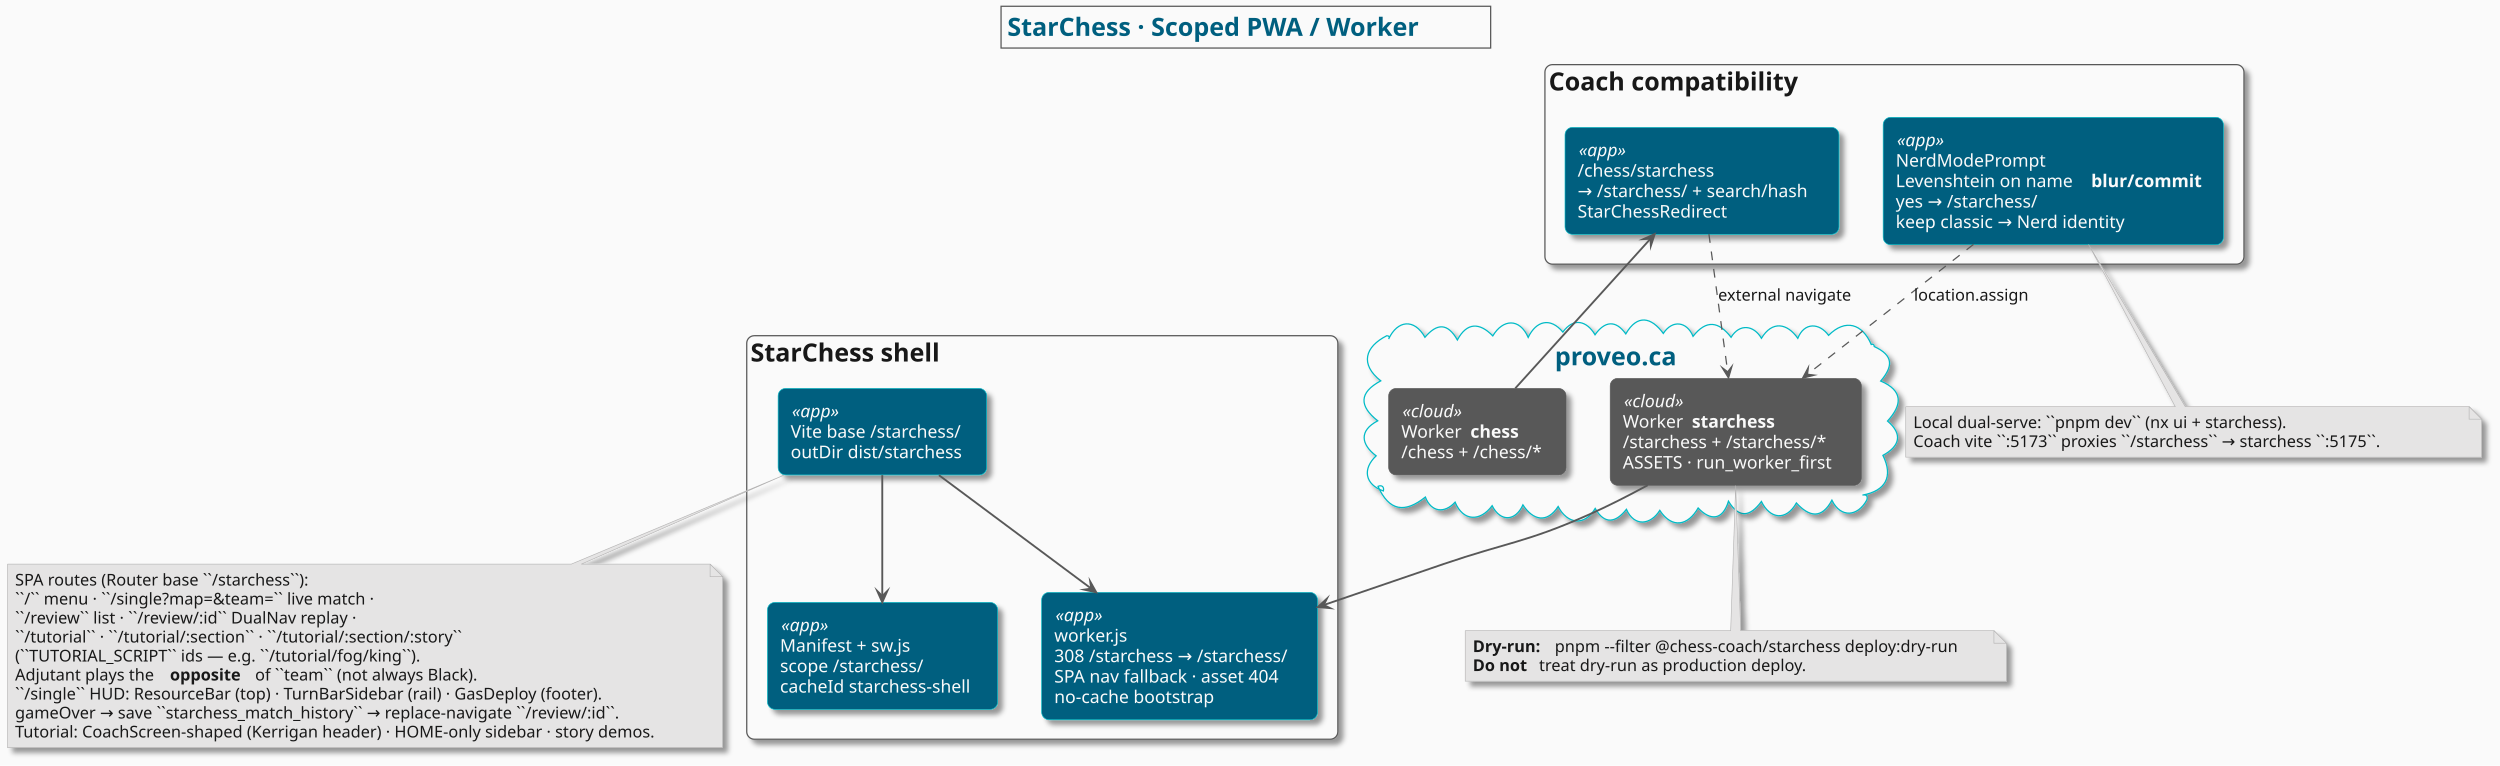
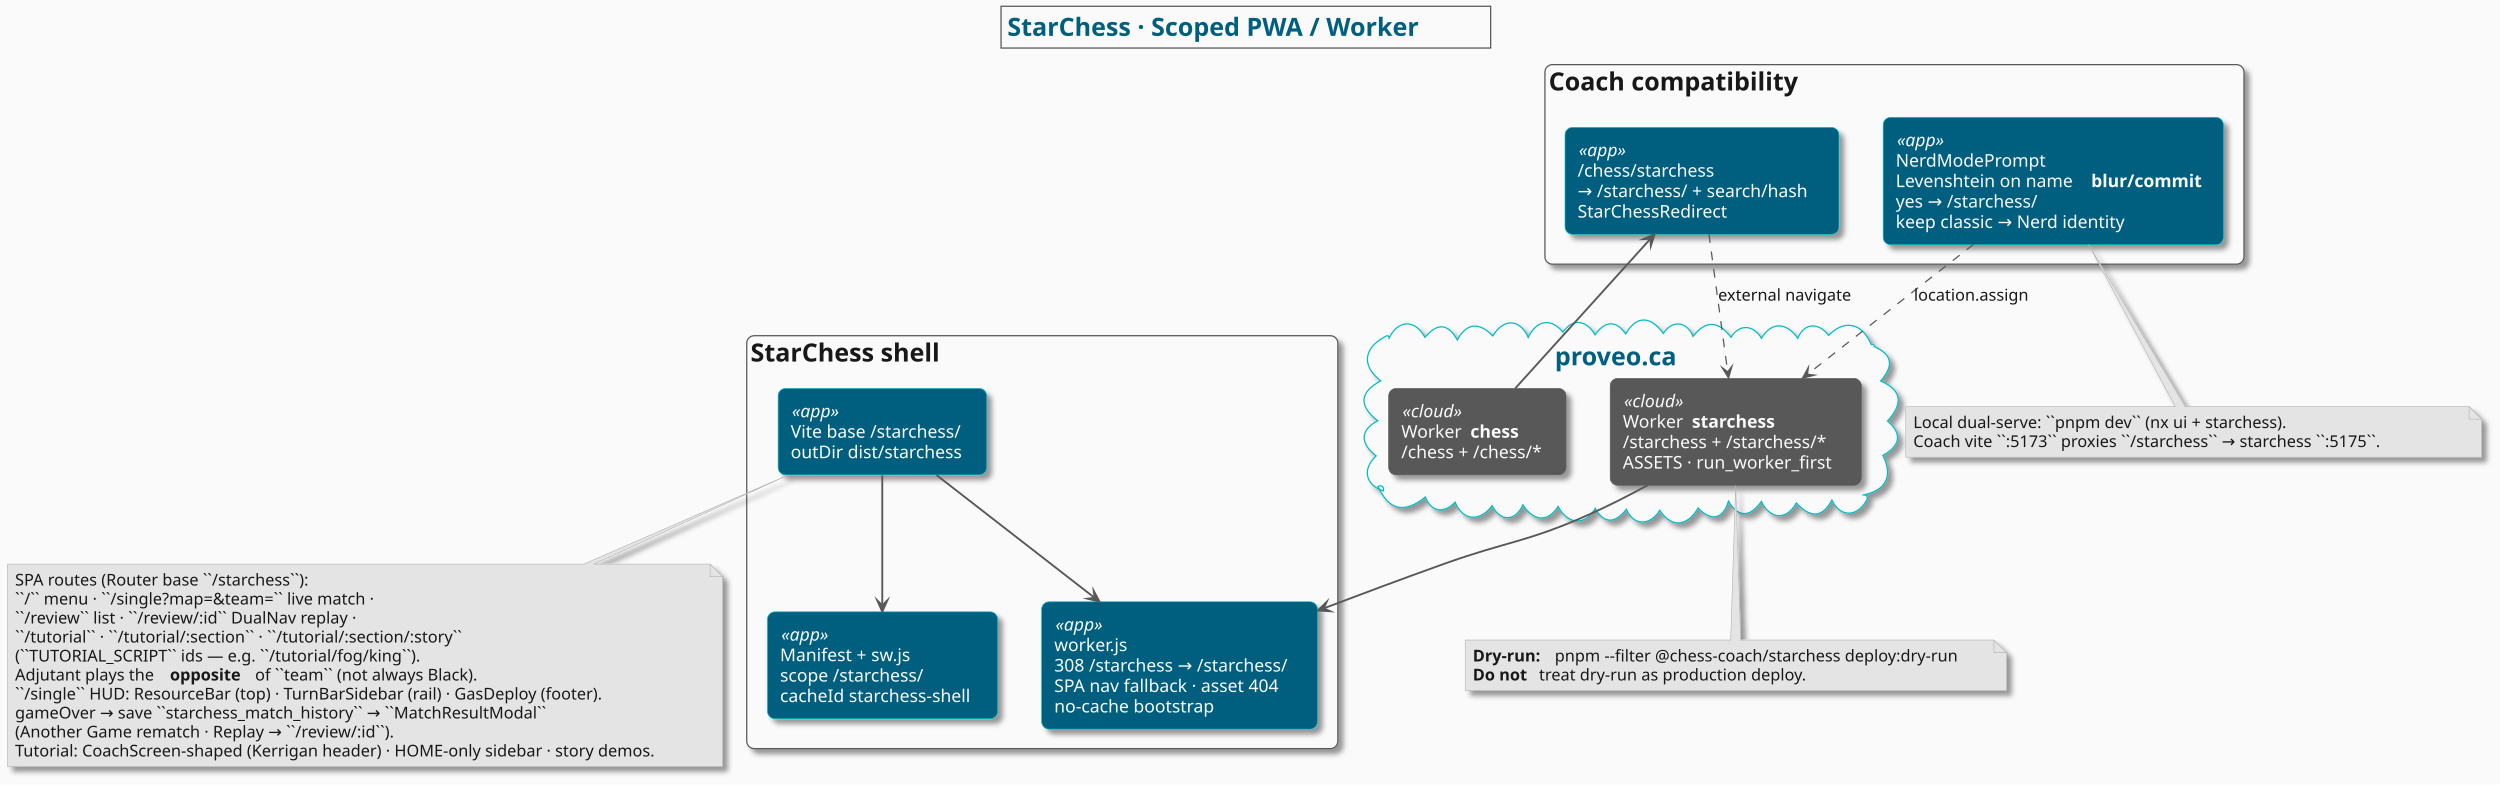
- <svg xmlns="http://www.w3.org/2000/svg" contentStyleType="text/css" data-diagram-type="DESCRIPTION" height="610px" preserveAspectRatio="none" style="width:1992px;height:610px;background:#FAFAFA;" version="1.1" viewBox="0 0 1992 610" width="1992px" zoomAndPan="magnify">
+ <svg xmlns="http://www.w3.org/2000/svg" contentStyleType="text/css" data-diagram-type="DESCRIPTION" height="625px" preserveAspectRatio="none" style="width:1992px;height:625px;background:#FAFAFA;" version="1.1" viewBox="0 0 1992 625" width="1992px" zoomAndPan="magnify">
  <defs>
-     <filter height="300%" id="ftf1lg73y6xt2" width="300%" x="-1" y="-1">
+     <filter height="300%" id="f1nk57b2tdf92p" width="300%" x="-1" y="-1">
      <feGaussianBlur result="blurOut" stdDeviation="2" />
      <feColorMatrix in="blurOut" result="blurOut2" type="matrix" values="0 0 0 0 0 0 0 0 0 0 0 0 0 0 0 0 0 0 .4 0" />
      <feOffset dx="4" dy="4" in="blurOut2" result="blurOut3" />
      <feBlend in="SourceGraphic" in2="blurOut3" mode="normal" />
    </filter>
  </defs>
  <g>
-     <rect fill="#FAFAFA" height="610" style="stroke:none;stroke-width:1;" width="1992" x="0" y="0" />
+     <rect fill="#FAFAFA" height="625" style="stroke:none;stroke-width:1;" width="1992" x="0" y="0" />
    <g class="title" data-source-line="8">
      <rect fill="none" height="33.281" style="stroke:#585858;stroke-width:1;" width="390.117" x="797.638" y="5" />
      <text fill="#005F7F" font-family="sans-serif" font-size="20" font-weight="700" lengthAdjust="spacing" textLength="380.117" x="802.638" y="28.564">StarChess · Scoped PWA / Worker</text>
    </g>
    <g class="cluster" data-qualified-name="proveo.ca" data-source-line="10" id="ent0001">
-       <path d="M1106.451,270.163 C1113.483,255.042 1126.886,253.553 1135.406,268.741 C1145.159,257.292 1153.538,257.327 1161.223,270.877 C1168.865,256.649 1178.929,256.816 1189.446,267.638 C1197.56,254.099 1210.791,253.282 1217.669,268.837 C1223.962,255.744 1235.141,252.427 1245.305,264.603 C1253.768,252.717 1264.383,255.616 1270.928,266.74 C1278.482,255.979 1287.22,254.565 1295.418,266.029 C1304.628,250.142 1315.758,252.62 1325.32,265.666 C1332.516,254.592 1344.065,256.048 1349.022,267.974 C1359.621,254.535 1369.379,255.966 1379.31,268.745 C1386.12,257.606 1397.404,259.034 1403.509,269.532 C1412.073,255.399 1423.96,257.354 1432.487,269.572 C1437.615,256.587 1449.656,257.126 1457.011,267.204 C1470.465,253.669 1483.983,258.036 1491,274.498 C1492.507,273.95 1493.359,274.559 1493.41,276.143 C1508.789,283.209 1508.529,291.808 1498.539,303.611 C1516.66,311.346 1515.674,322.669 1503.969,335.486 C1516.499,346.135 1513.562,355.647 1500.3,362.836 C1508.753,379.973 1502.387,391.178 1484,394.498 C1487.217,393.847 1488.437,395.311 1487.478,398.391 C1480.453,411.427 1466.85,413.232 1459.659,398.558 C1451.457,413.852 1441.629,411.905 1431.368,400.76 C1423.276,415.174 1410.38,413.781 1403.496,399.583 C1394.664,411.591 1385.861,413.5 1377.247,399.365 C1372.745,414.2 1363.315,415.545 1353.087,404.766 C1345.025,418.805 1332.372,421.613 1322.518,406.655 C1315.32,418.209 1302.311,420.164 1295.923,405.824 C1287.585,416.3 1278.733,418.501 1271.067,405.123 C1262.341,419.779 1248.79,417.427 1241.535,403.597 C1232.394,417.435 1221.394,414.432 1213.46,402.293 C1207.486,415.484 1195.614,416.08 1188.942,402.944 C1179.582,415.51 1166.071,415.876 1159.414,400.125 C1151.014,409.302 1140.438,408.29 1135.719,396.052 C1119.383,409.104 1106.868,407.372 1098,387.498 C1101.151,386.173 1103.018,388.034 1102.283,391.202 C1087.566,386.046 1085.375,373.702 1096.516,363.218 C1084.485,354.105 1082.664,343.206 1097.765,335.307 C1082.82,323.509 1082.796,312.817 1100.177,303.468 C1083.328,290.09 1087.679,276.293 1105,267.498 C1106.793,267.523 1107.457,268.614 1106.451,270.163" fill="#FAFAFA" filter="url(#ftf1lg73y6xt2)" style="stroke:#00BAC6;stroke-width:1;" />
+       <path d="M1106.451,270.163 C1113.483,255.042 1126.886,253.553 1135.406,268.741 C1145.159,257.292 1153.538,257.327 1161.223,270.877 C1168.865,256.649 1178.929,256.816 1189.446,267.638 C1197.56,254.099 1210.791,253.282 1217.669,268.837 C1223.962,255.744 1235.141,252.427 1245.305,264.603 C1253.768,252.717 1264.383,255.616 1270.928,266.74 C1278.482,255.979 1287.22,254.565 1295.418,266.029 C1304.628,250.142 1315.758,252.62 1325.32,265.666 C1332.516,254.592 1344.065,256.048 1349.022,267.974 C1359.621,254.535 1369.379,255.966 1379.31,268.745 C1386.12,257.606 1397.404,259.034 1403.509,269.532 C1412.073,255.399 1423.96,257.354 1432.487,269.572 C1437.615,256.587 1449.656,257.126 1457.011,267.204 C1470.465,253.669 1483.983,258.036 1491,274.498 C1492.507,273.95 1493.359,274.559 1493.41,276.143 C1508.789,283.209 1508.529,291.808 1498.539,303.611 C1516.66,311.346 1515.674,322.669 1503.969,335.486 C1516.499,346.135 1513.562,355.647 1500.3,362.836 C1508.753,379.973 1502.387,391.178 1484,394.498 C1487.217,393.847 1488.437,395.311 1487.478,398.391 C1480.453,411.427 1466.85,413.232 1459.659,398.558 C1451.457,413.852 1441.629,411.905 1431.368,400.76 C1423.276,415.174 1410.38,413.781 1403.496,399.583 C1394.664,411.591 1385.861,413.5 1377.247,399.365 C1372.745,414.2 1363.315,415.545 1353.087,404.766 C1345.025,418.805 1332.372,421.613 1322.518,406.655 C1315.32,418.209 1302.311,420.164 1295.923,405.824 C1287.585,416.3 1278.733,418.501 1271.067,405.123 C1262.341,419.779 1248.79,417.427 1241.535,403.597 C1232.394,417.435 1221.394,414.432 1213.46,402.293 C1207.486,415.484 1195.614,416.08 1188.942,402.944 C1179.582,415.51 1166.071,415.876 1159.414,400.125 C1151.014,409.302 1140.438,408.29 1135.719,396.052 C1119.383,409.104 1106.868,407.372 1098,387.498 C1101.151,386.173 1103.018,388.034 1102.283,391.202 C1087.566,386.046 1085.375,373.702 1096.516,363.218 C1084.485,354.105 1082.664,343.206 1097.765,335.307 C1082.82,323.509 1082.796,312.817 1100.177,303.468 C1083.328,290.09 1087.679,276.293 1105,267.498 C1106.793,267.523 1107.457,268.614 1106.451,270.163" fill="#FAFAFA" filter="url(#f1nk57b2tdf92p)" style="stroke:#00BAC6;stroke-width:1;" />
      <text fill="#005F7F" font-family="sans-serif" font-size="20" font-weight="700" lengthAdjust="spacing" textLength="111.211" x="1238.895" y="291.062">proveo.ca</text>
    </g>
    <g class="cluster" data-qualified-name="StarChess shell" data-source-line="15" id="ent0004">
-       <rect fill="#FAFAFA" filter="url(#ftf1lg73y6xt2)" height="321.5" rx="6" ry="6" style="stroke:#585858;stroke-width:1;" width="471" x="595" y="267.498" />
+       <rect fill="#FAFAFA" filter="url(#f1nk57b2tdf92p)" height="329" rx="6" ry="6" style="stroke:#585858;stroke-width:1;" width="471" x="595" y="267.498" />
      <text fill="#181818" font-family="sans-serif" font-size="20" font-weight="700" lengthAdjust="spacing" textLength="173.994" x="598" y="288.062">StarChess shell</text>
    </g>
    <g class="cluster" data-qualified-name="Coach compatibility" data-source-line="21" id="ent0008">
-       <rect fill="#FAFAFA" filter="url(#ftf1lg73y6xt2)" height="159" rx="6" ry="6" style="stroke:#585858;stroke-width:1;" width="557" x="1231" y="51.498" />
+       <rect fill="#FAFAFA" filter="url(#f1nk57b2tdf92p)" height="159" rx="6" ry="6" style="stroke:#585858;stroke-width:1;" width="557" x="1231" y="51.498" />
      <text fill="#181818" font-family="sans-serif" font-size="20" font-weight="700" lengthAdjust="spacing" textLength="223.115" x="1234" y="72.062">Coach compatibility</text>
    </g>
    <g class="entity" data-qualified-name="proveo.ca.W" data-source-line="11" id="ent0002">
-       <rect fill="#585858" filter="url(#ftf1lg73y6xt2)" height="85.188" rx="6" ry="6" style="stroke:#585858;stroke-width:0.5;" width="200.093" x="1283" y="301.498" />
+       <rect fill="#585858" filter="url(#f1nk57b2tdf92p)" height="85.188" rx="6" ry="6" style="stroke:#585858;stroke-width:0.5;" width="200.093" x="1283" y="301.498" />
      <text fill="#FAFAFA" font-family="sans-serif" font-size="14" font-style="italic" lengthAdjust="spacing" textLength="55.043" x="1294" y="324.493">«cloud»</text>
      <text fill="#FAFAFA" font-family="sans-serif" font-size="14" lengthAdjust="spacing" textLength="50.641" x="1293" y="340.79">Worker</text>
      <text fill="#FAFAFA" font-family="sans-serif" font-size="14" font-weight="700" lengthAdjust="spacing" textLength="75.804" x="1348.091" y="340.79">starchess</text>
      <text fill="#FAFAFA" font-family="sans-serif" font-size="14" lengthAdjust="spacing" textLength="175.56" x="1293" y="357.087">/starchess + /starchess/*</text>
      <text fill="#FAFAFA" font-family="sans-serif" font-size="14" lengthAdjust="spacing" textLength="180.093" x="1293" y="373.384">ASSETS · run_worker_first</text>
    </g>
    <g class="entity" data-qualified-name="proveo.ca.C" data-source-line="12" id="ent0003">
-       <rect fill="#585858" filter="url(#ftf1lg73y6xt2)" height="68.891" rx="6" ry="6" style="stroke:#585858;stroke-width:0.5;" width="141.324" x="1106.5" y="309.498" />
+       <rect fill="#585858" filter="url(#f1nk57b2tdf92p)" height="68.891" rx="6" ry="6" style="stroke:#585858;stroke-width:0.5;" width="141.324" x="1106.5" y="309.498" />
      <text fill="#FAFAFA" font-family="sans-serif" font-size="14" font-style="italic" lengthAdjust="spacing" textLength="55.043" x="1117.5" y="332.493">«cloud»</text>
      <text fill="#FAFAFA" font-family="sans-serif" font-size="14" lengthAdjust="spacing" textLength="50.641" x="1116.5" y="348.79">Worker</text>
      <text fill="#FAFAFA" font-family="sans-serif" font-size="14" font-weight="700" lengthAdjust="spacing" textLength="44.427" x="1171.591" y="348.79">chess</text>
      <text fill="#FAFAFA" font-family="sans-serif" font-size="14" lengthAdjust="spacing" textLength="121.324" x="1116.5" y="365.087">/chess + /chess/*</text>
    </g>
    <g class="entity" data-qualified-name="StarChess shell.V" data-source-line="16" id="ent0005">
-       <rect fill="#005F7F" filter="url(#ftf1lg73y6xt2)" height="68.891" rx="6" ry="6" style="stroke:#00BAC6;stroke-width:0.5;" width="166.166" x="620" y="309.498" />
+       <rect fill="#005F7F" filter="url(#f1nk57b2tdf92p)" height="68.891" rx="6" ry="6" style="stroke:#00BAC6;stroke-width:0.5;" width="166.166" x="620" y="309.498" />
      <text fill="#FAFAFA" font-family="sans-serif" font-size="14" font-style="italic" lengthAdjust="spacing" textLength="43.483" x="631" y="332.493">«app»</text>
      <text fill="#FAFAFA" font-family="sans-serif" font-size="14" lengthAdjust="spacing" textLength="146.166" x="630" y="348.79">Vite base /starchess/</text>
      <text fill="#FAFAFA" font-family="sans-serif" font-size="14" lengthAdjust="spacing" textLength="144.97" x="630" y="365.087">outDir dist/starchess</text>
    </g>
    <g class="entity" data-qualified-name="StarChess shell.P" data-source-line="17" id="ent0006">
-       <rect fill="#005F7F" filter="url(#ftf1lg73y6xt2)" height="85.188" rx="6" ry="6" style="stroke:#00BAC6;stroke-width:0.5;" width="183.427" x="611.5" y="479.998" />
-       <text fill="#FAFAFA" font-family="sans-serif" font-size="14" font-style="italic" lengthAdjust="spacing" textLength="43.483" x="622.5" y="502.993">«app»</text>
-       <text fill="#FAFAFA" font-family="sans-serif" font-size="14" lengthAdjust="spacing" textLength="114.755" x="621.5" y="519.29">Manifest + sw.js</text>
-       <text fill="#FAFAFA" font-family="sans-serif" font-size="14" lengthAdjust="spacing" textLength="121.83" x="621.5" y="535.587">scope /starchess/</text>
-       <text fill="#FAFAFA" font-family="sans-serif" font-size="14" lengthAdjust="spacing" textLength="163.427" x="621.5" y="551.884">cacheId starchess-shell</text>
+       <rect fill="#005F7F" filter="url(#f1nk57b2tdf92p)" height="85.188" rx="6" ry="6" style="stroke:#00BAC6;stroke-width:0.5;" width="183.427" x="611.5" y="487.498" />
+       <text fill="#FAFAFA" font-family="sans-serif" font-size="14" font-style="italic" lengthAdjust="spacing" textLength="43.483" x="622.5" y="510.493">«app»</text>
+       <text fill="#FAFAFA" font-family="sans-serif" font-size="14" lengthAdjust="spacing" textLength="114.755" x="621.5" y="526.79">Manifest + sw.js</text>
+       <text fill="#FAFAFA" font-family="sans-serif" font-size="14" lengthAdjust="spacing" textLength="121.83" x="621.5" y="543.087">scope /starchess/</text>
+       <text fill="#FAFAFA" font-family="sans-serif" font-size="14" lengthAdjust="spacing" textLength="163.427" x="621.5" y="559.384">cacheId starchess-shell</text>
    </g>
    <g class="entity" data-qualified-name="StarChess shell.J" data-source-line="18" id="ent0007">
-       <rect fill="#005F7F" filter="url(#ftf1lg73y6xt2)" height="101.484" rx="6" ry="6" style="stroke:#00BAC6;stroke-width:0.5;" width="219.732" x="830" y="471.998" />
-       <text fill="#FAFAFA" font-family="sans-serif" font-size="14" font-style="italic" lengthAdjust="spacing" textLength="43.483" x="841" y="494.993">«app»</text>
-       <text fill="#FAFAFA" font-family="sans-serif" font-size="14" lengthAdjust="spacing" textLength="63.882" x="840" y="511.29">worker.js</text>
-       <text fill="#FAFAFA" font-family="sans-serif" font-size="14" lengthAdjust="spacing" textLength="199.732" x="840" y="527.587">308 /starchess → /starchess/</text>
-       <text fill="#FAFAFA" font-family="sans-serif" font-size="14" lengthAdjust="spacing" textLength="197.894" x="840" y="543.884">SPA nav fallback · asset 404</text>
-       <text fill="#FAFAFA" font-family="sans-serif" font-size="14" lengthAdjust="spacing" textLength="135.912" x="840" y="560.181">no-cache bootstrap</text>
+       <rect fill="#005F7F" filter="url(#f1nk57b2tdf92p)" height="101.484" rx="6" ry="6" style="stroke:#00BAC6;stroke-width:0.5;" width="219.732" x="830" y="479.498" />
+       <text fill="#FAFAFA" font-family="sans-serif" font-size="14" font-style="italic" lengthAdjust="spacing" textLength="43.483" x="841" y="502.493">«app»</text>
+       <text fill="#FAFAFA" font-family="sans-serif" font-size="14" lengthAdjust="spacing" textLength="63.882" x="840" y="518.79">worker.js</text>
+       <text fill="#FAFAFA" font-family="sans-serif" font-size="14" lengthAdjust="spacing" textLength="199.732" x="840" y="535.087">308 /starchess → /starchess/</text>
+       <text fill="#FAFAFA" font-family="sans-serif" font-size="14" lengthAdjust="spacing" textLength="197.894" x="840" y="551.384">SPA nav fallback · asset 404</text>
+       <text fill="#FAFAFA" font-family="sans-serif" font-size="14" lengthAdjust="spacing" textLength="135.912" x="840" y="567.681">no-cache bootstrap</text>
    </g>
    <g class="entity" data-qualified-name="Coach compatibility.R" data-source-line="22" id="ent0009">
-       <rect fill="#005F7F" filter="url(#ftf1lg73y6xt2)" height="85.188" rx="6" ry="6" style="stroke:#00BAC6;stroke-width:0.5;" width="218.283" x="1247" y="101.498" />
+       <rect fill="#005F7F" filter="url(#f1nk57b2tdf92p)" height="85.188" rx="6" ry="6" style="stroke:#00BAC6;stroke-width:0.5;" width="218.283" x="1247" y="101.498" />
      <text fill="#FAFAFA" font-family="sans-serif" font-size="14" font-style="italic" lengthAdjust="spacing" textLength="43.483" x="1258" y="124.493">«app»</text>
      <text fill="#FAFAFA" font-family="sans-serif" font-size="14" lengthAdjust="spacing" textLength="116.095" x="1257" y="140.79">/chess/starchess</text>
      <text fill="#FAFAFA" font-family="sans-serif" font-size="14" lengthAdjust="spacing" textLength="198.283" x="1257" y="157.087">→ /starchess/ + search/hash</text>
      <text fill="#FAFAFA" font-family="sans-serif" font-size="14" lengthAdjust="spacing" textLength="129.233" x="1257" y="173.384">StarChessRedirect</text>
    </g>
    <g class="entity" data-qualified-name="Coach compatibility.N" data-source-line="23" id="ent0010">
-       <rect fill="#005F7F" filter="url(#ftf1lg73y6xt2)" height="101.484" rx="6" ry="6" style="stroke:#00BAC6;stroke-width:0.5;" width="271.098" x="1500.5" y="93.498" />
+       <rect fill="#005F7F" filter="url(#f1nk57b2tdf92p)" height="101.484" rx="6" ry="6" style="stroke:#00BAC6;stroke-width:0.5;" width="271.098" x="1500.5" y="93.498" />
      <text fill="#FAFAFA" font-family="sans-serif" font-size="14" font-style="italic" lengthAdjust="spacing" textLength="43.483" x="1511.5" y="116.493">«app»</text>
      <text fill="#FAFAFA" font-family="sans-serif" font-size="14" lengthAdjust="spacing" textLength="122.65" x="1510.5" y="132.79">NerdModePrompt</text>
      <text fill="#FAFAFA" font-family="sans-serif" font-size="14" lengthAdjust="spacing" textLength="151.259" x="1510.5" y="149.087">Levenshtein on name</text>
      <text fill="#FAFAFA" font-family="sans-serif" font-size="14" font-weight="700" lengthAdjust="spacing" textLength="95.389" x="1666.209" y="149.087">blur/commit</text>
      <text fill="#FAFAFA" font-family="sans-serif" font-size="14" lengthAdjust="spacing" textLength="121.147" x="1510.5" y="165.384">yes → /starchess/</text>
      <text fill="#FAFAFA" font-family="sans-serif" font-size="14" lengthAdjust="spacing" textLength="197.237" x="1510.5" y="181.681">keep classic → Nerd identity</text>
    </g>
    <g class="entity" data-qualified-name="GMN17" data-source-line="34" id="ent0018">
-       <path d="M6,449.498 L6,595.693 A0,0 0 0 0 6,595.693 L575.818,595.693 A0,0 0 0 0 575.818,595.693 L575.818,459.498 L565.818,449.498 L463.17,449.498 L624.54,378.608 L455.17,449.498 L6,449.498 A0,0 0 0 0 6,449.498" fill="#E5E4E4" filter="url(#ftf1lg73y6xt2)" style="stroke:#B4B3B3;stroke-width:0.5;" />
+       <path d="M6,449.498 L6,610.826 A0,0 0 0 0 6,610.826 L575.818,610.826 A0,0 0 0 0 575.818,610.826 L575.818,459.498 L565.818,449.498 L473.09,449.498 L627.91,378.528 L465.09,449.498 L6,449.498 A0,0 0 0 0 6,449.498" fill="#E5E4E4" filter="url(#f1nk57b2tdf92p)" style="stroke:#B4B3B3;stroke-width:0.5;" />
      <path d="M565.818,449.498 L565.818,459.498 L575.818,459.498 L565.818,449.498" fill="#E5E4E4" style="stroke:#B4B3B3;stroke-width:0.5;" />
      <text fill="#181818" font-family="sans-serif" font-size="13" lengthAdjust="spacing" textLength="264.589" x="12" y="466.565">SPA routes (Router base ``/starchess``):</text>
      <text fill="#181818" font-family="sans-serif" font-size="13" lengthAdjust="spacing" textLength="334.902" x="12" y="481.698">``/`` menu · ``/single?map=&amp;team=`` live match ·</text>
      <text fill="#181818" font-family="sans-serif" font-size="13" lengthAdjust="spacing" textLength="316.17" x="12" y="496.831">``/review`` list · ``/review/:id`` DualNav replay ·</text>
      <text fill="#181818" font-family="sans-serif" font-size="13" lengthAdjust="spacing" textLength="409.481" x="12" y="511.963">``/tutorial`` · ``/tutorial/:section`` · ``/tutorial/:section/:story``</text>
      <text fill="#181818" font-family="sans-serif" font-size="13" lengthAdjust="spacing" textLength="364.54" x="12" y="527.096">(``TUTORIAL_SCRIPT`` ids — e.g. ``/tutorial/fog/king``).</text>
      <text fill="#181818" font-family="sans-serif" font-size="13" lengthAdjust="spacing" textLength="119.291" x="12" y="542.229">Adjutant plays the</text>
      <text fill="#181818" font-family="sans-serif" font-size="13" font-weight="700" lengthAdjust="spacing" textLength="63.699" x="135.424" y="542.229">opposite</text>
      <text fill="#181818" font-family="sans-serif" font-size="13" lengthAdjust="spacing" textLength="204.166" x="203.255" y="542.229">of ``team`` (not always Black).</text>
      <text fill="#181818" font-family="sans-serif" font-size="13" lengthAdjust="spacing" textLength="518.045" x="12" y="557.362">``/single`` HUD: ResourceBar (top) · TurnBarSidebar (rail) · GasDeploy (footer).</text>
-       <text fill="#181818" font-family="sans-serif" font-size="13" lengthAdjust="spacing" textLength="540.344" x="12" y="572.495">gameOver → save ``starchess_match_history`` → replace-navigate ``/review/:id``.</text>
-       <text fill="#181818" font-family="sans-serif" font-size="13" lengthAdjust="spacing" textLength="548.818" x="12" y="587.627">Tutorial: CoachScreen-shaped (Kerrigan header) · HOME-only sidebar · story demos.</text>
+       <text fill="#181818" font-family="sans-serif" font-size="13" lengthAdjust="spacing" textLength="473.383" x="12" y="572.495">gameOver → save ``starchess_match_history`` → ``MatchResultModal``</text>
+       <text fill="#181818" font-family="sans-serif" font-size="13" lengthAdjust="spacing" textLength="337.854" x="12" y="587.627">(Another Game rematch · Replay → ``/review/:id``).</text>
+       <text fill="#181818" font-family="sans-serif" font-size="13" lengthAdjust="spacing" textLength="548.818" x="12" y="602.76">Tutorial: CoachScreen-shaped (Kerrigan header) · HOME-only sidebar · story demos.</text>
    </g>
-     <g class="entity" data-qualified-name="GMN20" data-source-line="46" id="ent0021">
-       <path d="M1518.5,323.998 L1518.5,364.264 A0,0 0 0 0 1518.5,364.264 L1977.393,364.264 A0,0 0 0 0 1977.393,364.264 L1977.393,333.998 L1967.393,323.998 L1741.21,323.998 L1664.12,194.708 L1733.21,323.998 L1518.5,323.998 A0,0 0 0 0 1518.5,323.998" fill="#E5E4E4" filter="url(#ftf1lg73y6xt2)" style="stroke:#B4B3B3;stroke-width:0.5;" />
+     <g class="entity" data-qualified-name="GMN20" data-source-line="47" id="ent0021">
+       <path d="M1518.5,323.998 L1518.5,364.264 A0,0 0 0 0 1518.5,364.264 L1977.393,364.264 A0,0 0 0 0 1977.393,364.264 L1977.393,333.998 L1967.393,323.998 L1741.21,323.998 L1664.12,194.708 L1733.21,323.998 L1518.5,323.998 A0,0 0 0 0 1518.5,323.998" fill="#E5E4E4" filter="url(#f1nk57b2tdf92p)" style="stroke:#B4B3B3;stroke-width:0.5;" />
      <path d="M1967.393,323.998 L1967.393,333.998 L1977.393,333.998 L1967.393,323.998" fill="#E5E4E4" style="stroke:#B4B3B3;stroke-width:0.5;" />
      <text fill="#181818" font-family="sans-serif" font-size="13" lengthAdjust="spacing" textLength="338.209" x="1524.5" y="341.065">Local dual-serve: ``pnpm dev`` (nx ui + starchess).</text>
      <text fill="#181818" font-family="sans-serif" font-size="13" lengthAdjust="spacing" textLength="437.893" x="1524.5" y="356.198">Coach vite ``:5173`` proxies ``/starchess`` → starchess ``:5175``.</text>
    </g>
-     <g class="entity" data-qualified-name="GMN23" data-source-line="51" id="ent0024">
-       <path d="M1167.5,502.498 L1167.5,542.764 A0,0 0 0 0 1167.5,542.764 L1598.762,542.764 A0,0 0 0 0 1598.762,542.764 L1598.762,512.498 L1588.762,502.498 L1387,502.498 L1383,386.828 L1379,502.498 L1167.5,502.498 A0,0 0 0 0 1167.5,502.498" fill="#E5E4E4" filter="url(#ftf1lg73y6xt2)" style="stroke:#B4B3B3;stroke-width:0.5;" />
-       <path d="M1588.762,502.498 L1588.762,512.498 L1598.762,512.498 L1588.762,502.498" fill="#E5E4E4" style="stroke:#B4B3B3;stroke-width:0.5;" />
-       <text fill="#181818" font-family="sans-serif" font-size="13" font-weight="700" lengthAdjust="spacing" textLength="61.191" x="1173.5" y="519.565">Dry-run:</text>
-       <text fill="#181818" font-family="sans-serif" font-size="13" lengthAdjust="spacing" textLength="344.938" x="1238.824" y="519.565">pnpm --filter @chess-coach/starchess deploy:dry-run</text>
-       <text fill="#181818" font-family="sans-serif" font-size="13" font-weight="700" lengthAdjust="spacing" textLength="48.648" x="1173.5" y="534.698">Do not</text>
-       <text fill="#181818" font-family="sans-serif" font-size="13" lengthAdjust="spacing" textLength="228.56" x="1226.281" y="534.698">treat dry-run as production deploy.</text>
+     <g class="entity" data-qualified-name="GMN23" data-source-line="52" id="ent0024">
+       <path d="M1167.5,509.998 L1167.5,550.264 A0,0 0 0 0 1167.5,550.264 L1598.762,550.264 A0,0 0 0 0 1598.762,550.264 L1598.762,519.998 L1588.762,509.998 L1387,509.998 L1383,386.748 L1379,509.998 L1167.5,509.998 A0,0 0 0 0 1167.5,509.998" fill="#E5E4E4" filter="url(#f1nk57b2tdf92p)" style="stroke:#B4B3B3;stroke-width:0.5;" />
+       <path d="M1588.762,509.998 L1588.762,519.998 L1598.762,519.998 L1588.762,509.998" fill="#E5E4E4" style="stroke:#B4B3B3;stroke-width:0.5;" />
+       <text fill="#181818" font-family="sans-serif" font-size="13" font-weight="700" lengthAdjust="spacing" textLength="61.191" x="1173.5" y="527.065">Dry-run:</text>
+       <text fill="#181818" font-family="sans-serif" font-size="13" lengthAdjust="spacing" textLength="344.938" x="1238.824" y="527.065">pnpm --filter @chess-coach/starchess deploy:dry-run</text>
+       <text fill="#181818" font-family="sans-serif" font-size="13" font-weight="700" lengthAdjust="spacing" textLength="48.648" x="1173.5" y="542.198">Do not</text>
+       <text fill="#181818" font-family="sans-serif" font-size="13" lengthAdjust="spacing" textLength="228.56" x="1226.281" y="542.198">treat dry-run as production deploy.</text>
    </g>
    <g class="link" data-entity-1="ent0005" data-entity-2="ent0006" data-link-type="dependency" data-source-line="26" id="lnk11">
-       <path d="M703,378.608 C703,407.418 703,444.028 703,474.918" fill="none" id="V-to-P" style="stroke:#585858;stroke-width:1.5;" />
-       <polygon fill="#585858" points="703,479.918,707,470.918,703,474.918,699,470.918,703,479.918" style="stroke:#585858;stroke-width:1.5;stroke-linejoin:miter;stroke-miterlimit:10;" />
+       <path d="M703,378.748 C703,409.348 703,449.568 703,482.398" fill="none" id="V-to-P" style="stroke:#585858;stroke-width:1.5;" />
+       <polygon fill="#585858" points="703,487.398,707,478.398,703,482.398,699,478.398,703,487.398" style="stroke:#585858;stroke-width:1.5;stroke-linejoin:miter;stroke-miterlimit:10;" />
    </g>
    <g class="link" data-entity-1="ent0005" data-entity-2="ent0007" data-link-type="dependency" data-source-line="27" id="lnk12">
-       <path d="M748.14,378.608 C783.59,405.018 829.48,439.192 869.51,469.002" fill="none" id="V-to-J" style="stroke:#585858;stroke-width:1.5;" />
-       <polygon fill="#585858" points="873.52,471.988,868.691,463.404,869.51,469.002,863.913,469.821,873.52,471.988" style="stroke:#585858;stroke-width:1.5;stroke-linejoin:miter;stroke-miterlimit:10;" />
+       <path d="M746.19,378.528 C782.51,406.728 830.991,444.361 872.161,476.331" fill="none" id="V-to-J" style="stroke:#585858;stroke-width:1.5;" />
+       <polygon fill="#585858" points="876.11,479.398,871.455,470.719,872.161,476.331,866.548,477.037,876.11,479.398" style="stroke:#585858;stroke-width:1.5;stroke-linejoin:miter;stroke-miterlimit:10;" />
    </g>
    <g class="link" data-entity-1="ent0002" data-entity-2="ent0007" data-link-type="dependency" data-source-line="28" id="lnk13">
-       <path d="M1312.92,386.598 C1297.4,395.048 1280.85,403.478 1265,410.498 C1215.65,432.348 1201.08,432.078 1150,449.498 C1117.53,460.568 1086.99,471.027 1054.78,482.067" fill="none" id="W-to-J" style="stroke:#585858;stroke-width:1.5;" />
-       <polygon fill="#585858" points="1050.05,483.688,1059.861,484.554,1054.78,482.067,1057.267,476.986,1050.05,483.688" style="stroke:#585858;stroke-width:1.5;stroke-linejoin:miter;stroke-miterlimit:10;" />
+       <path d="M1312.92,386.598 C1297.4,395.048 1280.85,403.478 1265,410.498 C1215.65,432.348 1200.8,431.278 1150,449.498 C1117.43,461.178 1086.885,472.546 1054.755,484.726" fill="none" id="W-to-J" style="stroke:#585858;stroke-width:1.5;" />
+       <polygon fill="#585858" points="1050.08,486.498,1059.914,487.048,1054.755,484.726,1057.078,479.567,1050.08,486.498" style="stroke:#585858;stroke-width:1.5;stroke-linejoin:miter;stroke-miterlimit:10;" />
    </g>
    <g class="link" data-entity-1="ent0003" data-entity-2="ent0009" data-link-type="dependency" data-source-line="29" id="lnk14">
      <path d="M1207.35,309.428 C1238.02,275.498 1282.117,226.727 1315.127,190.217" fill="none" id="C-to-R" style="stroke:#585858;stroke-width:1.5;" />
      <polygon fill="#585858" points="1318.48,186.508,1309.477,190.501,1315.127,190.217,1315.411,195.867,1318.48,186.508" style="stroke:#585858;stroke-width:1.5;stroke-linejoin:miter;stroke-miterlimit:10;" />
    </g>
    <g class="link" data-entity-1="ent0009" data-entity-2="ent0002" data-link-type="dependency" data-source-line="30" id="lnk15">
      <path d="M1361.66,186.508 C1366.25,220.188 1372.025,262.494 1376.625,296.254" fill="none" id="R-to-W" style="stroke:#585858;stroke-width:1;stroke-dasharray:7,7;" />
      <polygon fill="#585858" points="1377.3,301.208,1380.048,291.75,1376.625,296.254,1372.121,292.83,1377.3,301.208" style="stroke:#585858;stroke-width:1;stroke-linejoin:miter;stroke-miterlimit:10;" />
      <text fill="#181818" font-family="sans-serif" font-size="13" lengthAdjust="spacing" textLength="114.905" x="1369" y="239.565">external navigate</text>
    </g>
    <g class="link" data-entity-1="ent0010" data-entity-2="ent0002" data-link-type="dependency" data-source-line="31" id="lnk16">
      <path d="M1572.48,194.708 C1530.47,227.588 1479.958,267.117 1440.218,298.217" fill="none" id="N-to-W" style="stroke:#585858;stroke-width:1;stroke-dasharray:7,7;" />
      <polygon fill="#585858" points="1436.28,301.298,1445.833,298.901,1440.218,298.217,1440.902,292.601,1436.28,301.298" style="stroke:#585858;stroke-width:1;stroke-linejoin:miter;stroke-miterlimit:10;" />
      <text fill="#181818" font-family="sans-serif" font-size="13" lengthAdjust="spacing" textLength="97.329" x="1525" y="239.565">location.assign</text>
    </g>
  </g>
</svg>
